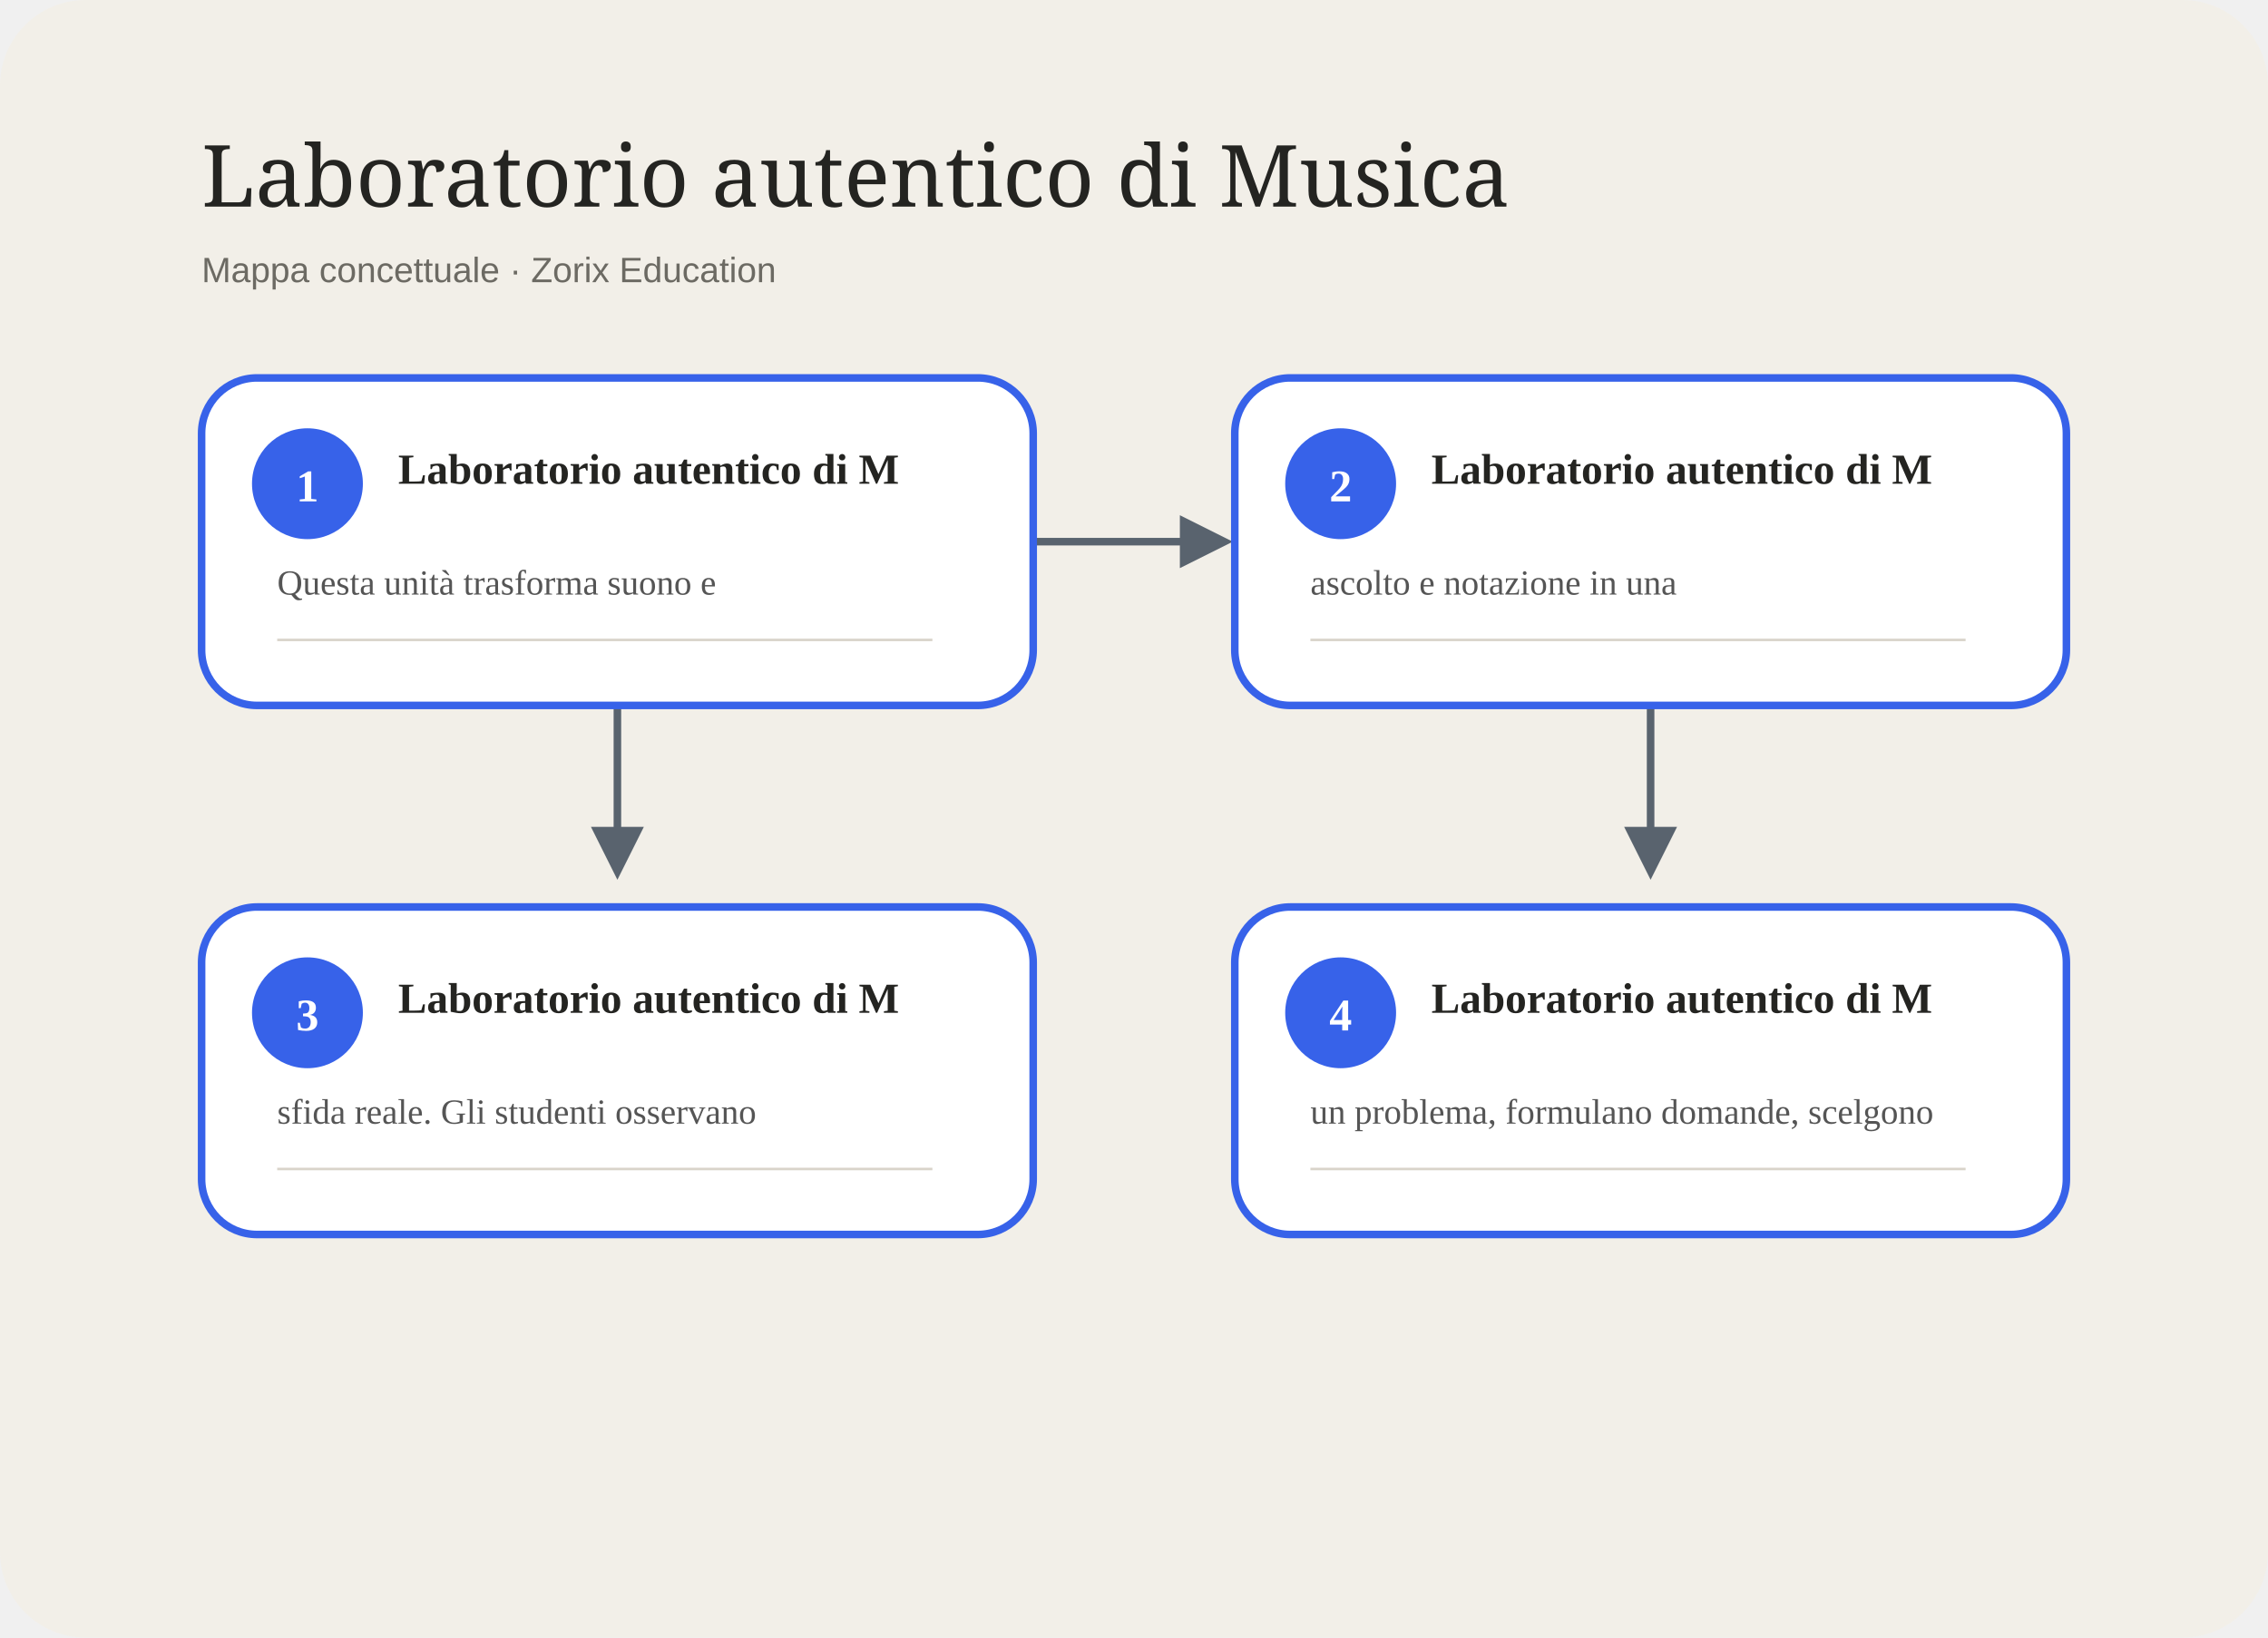
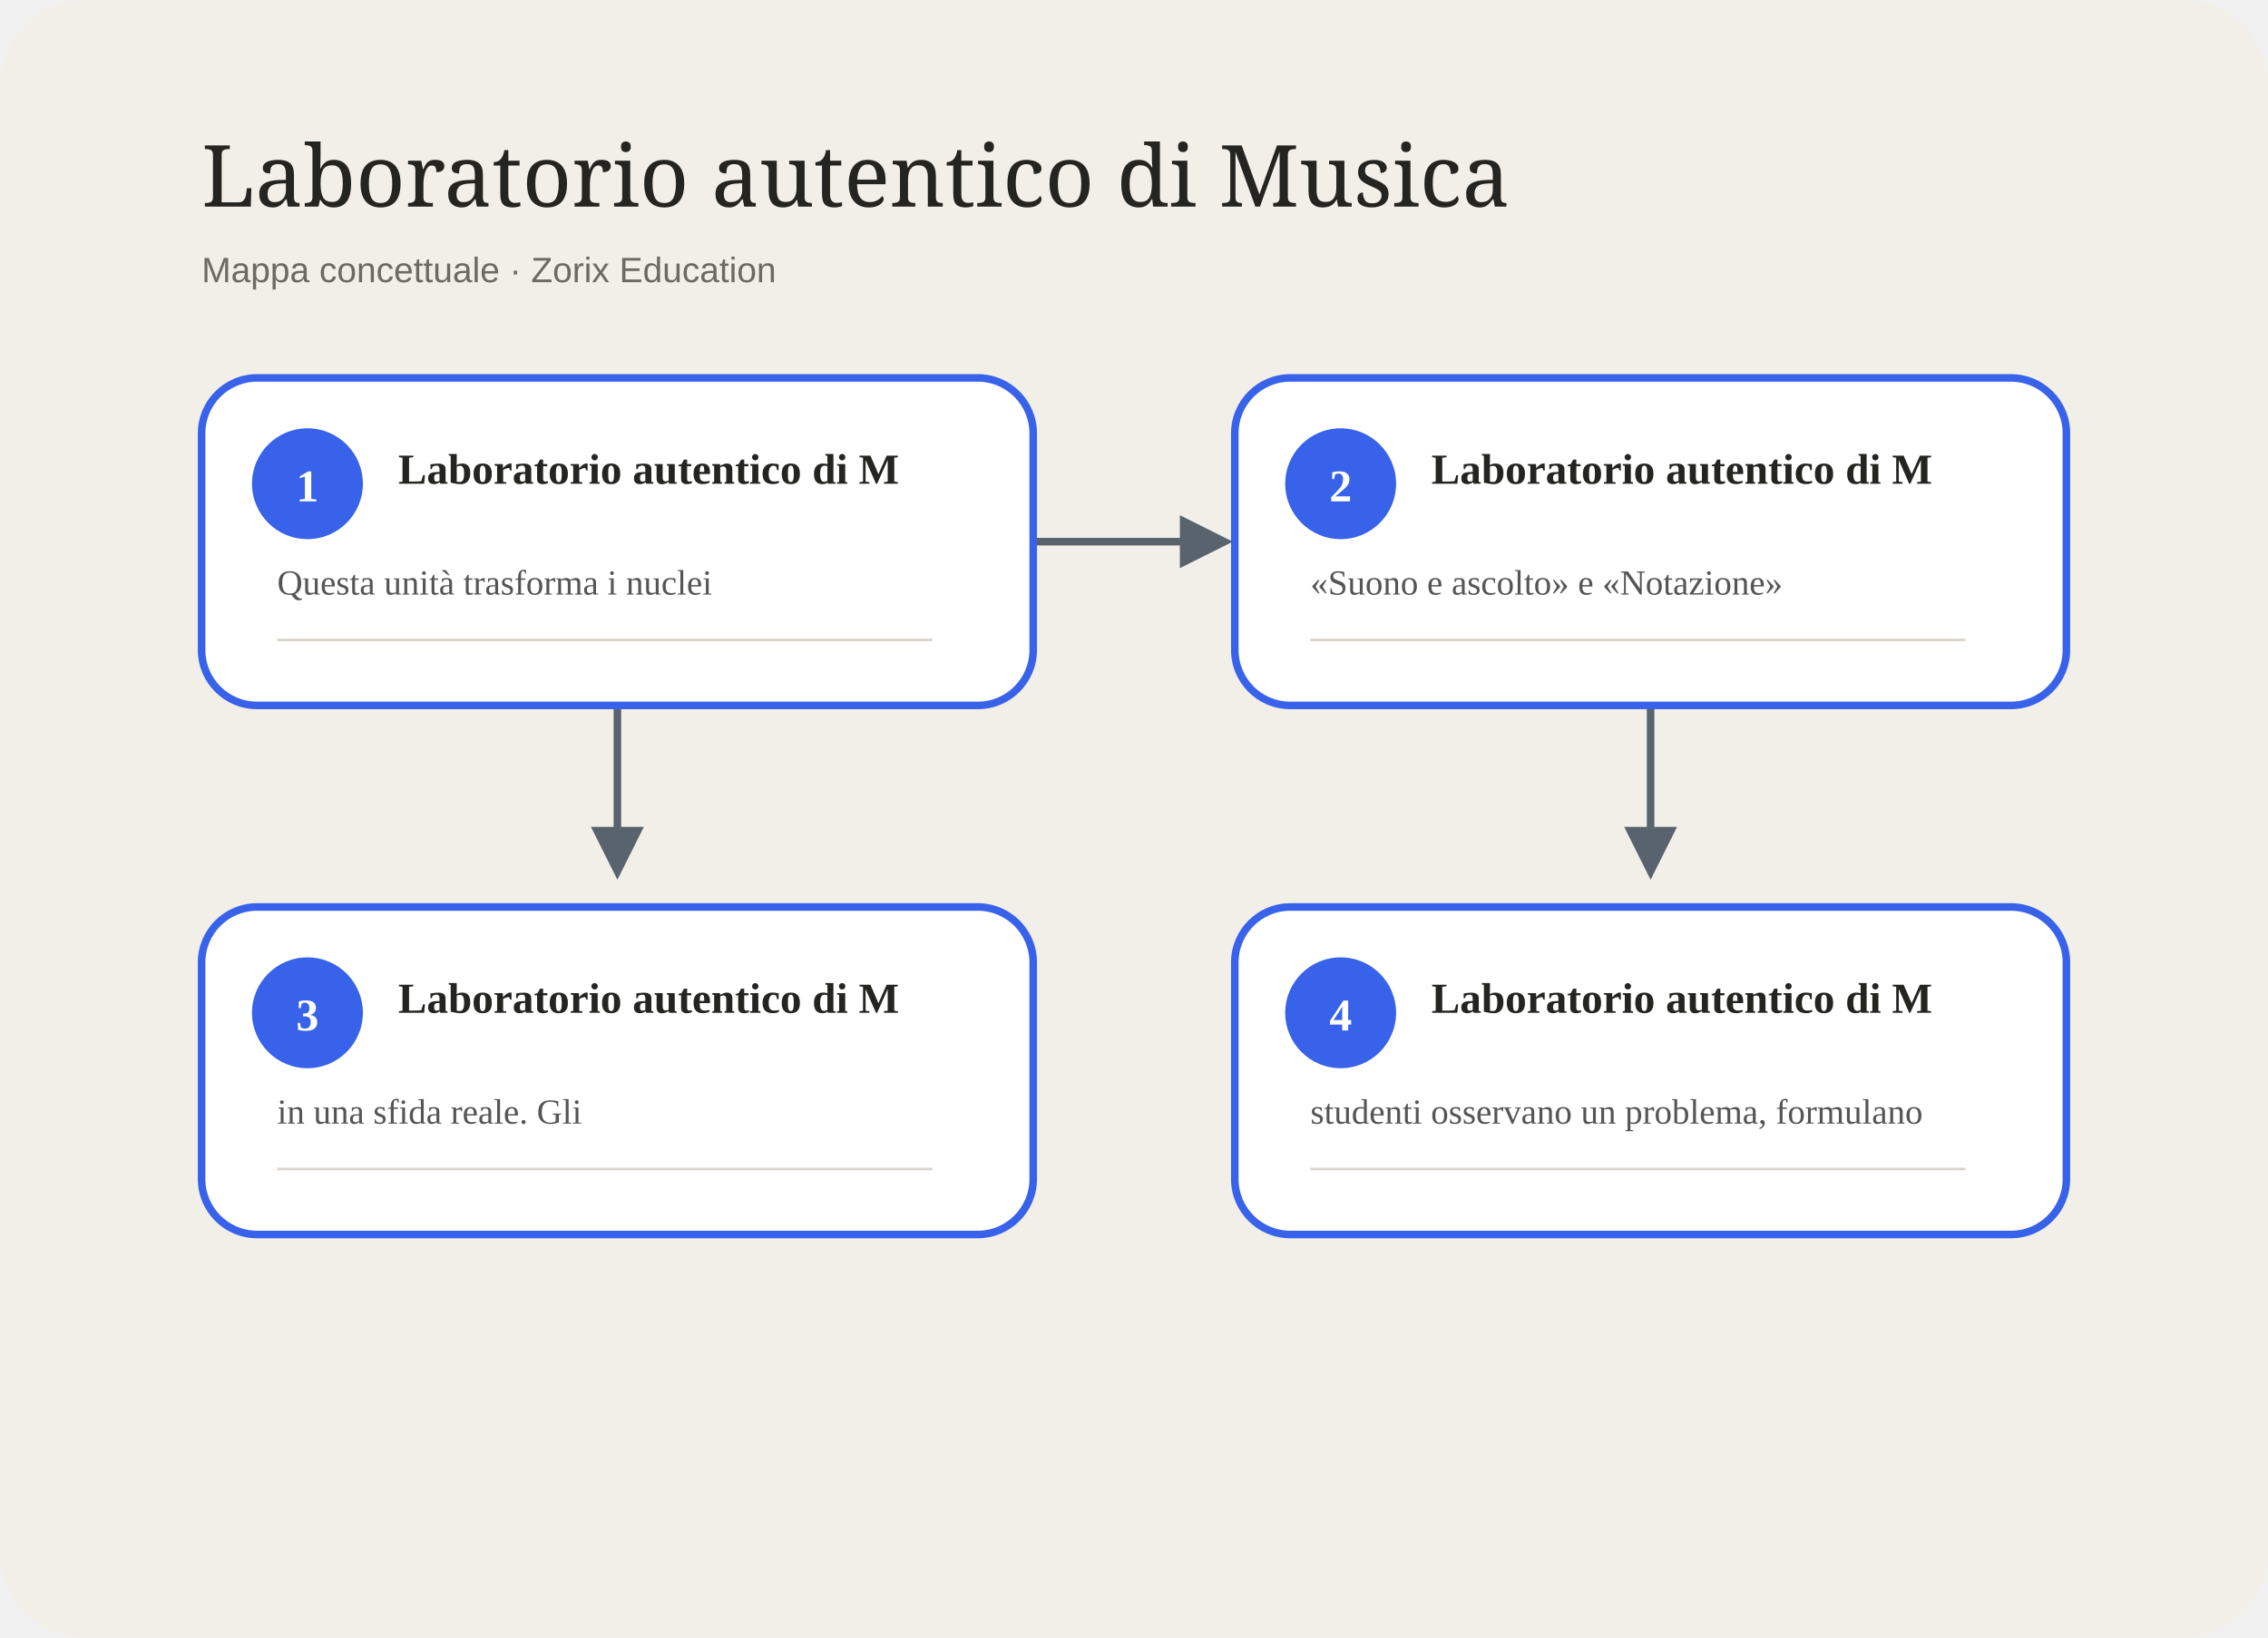
<svg xmlns="http://www.w3.org/2000/svg" width="900" height="650" viewBox="0 0 900 650" role="img" aria-labelledby="t d">
  <defs>
    <marker id="a" viewBox="0 0 10 10" refX="8" refY="5" markerWidth="7" markerHeight="7" orient="auto-start-reverse">
      <path d="M0 0L10 5L0 10z" fill="#59636e" />
    </marker>
  </defs>
  <rect width="900" height="650" rx="34" fill="#f2efe8" />
  <text x="80" y="82" font-family="Georgia,serif" font-size="34" fill="#242421">Laboratorio autentico di Musica</text>
  <text x="80" y="112" font-family="Arial,sans-serif" font-size="14" fill="#6c6a63">Mappa concettuale · Zorix Education</text>
  <path d="M410 215 H485" stroke="#59636e" stroke-width="3" marker-end="url(#a)" />
  <path d="M245 280 V345" stroke="#59636e" stroke-width="3" marker-end="url(#a)" />
  <path d="M655 280 V345" stroke="#59636e" stroke-width="3" marker-end="url(#a)" />
  <g transform="translate(80 150)">
    <rect width="330" height="130" rx="22" fill="#fff" stroke="#3762e9" stroke-width="3" />
    <circle cx="42" cy="42" r="22" fill="#3762e9" />
    <text x="42" y="49" text-anchor="middle" fill="white" font-size="18" font-weight="700">1</text>
    <text x="78" y="42" font-size="17" font-weight="700" fill="#242421">Laboratorio autentico di M</text>
-     <text x="30" y="86" font-size="14" fill="#555">Questa unità trasforma suono e</text>
+     <text x="30" y="86" font-size="14" fill="#555">Questa unità trasforma i nuclei</text>
    <path d="M30 104 H290" stroke="#d9d4ca" />
  </g>
  <g transform="translate(490 150)">
    <rect width="330" height="130" rx="22" fill="#fff" stroke="#3762e9" stroke-width="3" />
    <circle cx="42" cy="42" r="22" fill="#3762e9" />
    <text x="42" y="49" text-anchor="middle" fill="white" font-size="18" font-weight="700">2</text>
    <text x="78" y="42" font-size="17" font-weight="700" fill="#242421">Laboratorio autentico di M</text>
-     <text x="30" y="86" font-size="14" fill="#555">ascolto e notazione in una</text>
+     <text x="30" y="86" font-size="14" fill="#555">«Suono e ascolto» e «Notazione»</text>
    <path d="M30 104 H290" stroke="#d9d4ca" />
  </g>
  <g transform="translate(80 360)">
    <rect width="330" height="130" rx="22" fill="#fff" stroke="#3762e9" stroke-width="3" />
    <circle cx="42" cy="42" r="22" fill="#3762e9" />
    <text x="42" y="49" text-anchor="middle" fill="white" font-size="18" font-weight="700">3</text>
    <text x="78" y="42" font-size="17" font-weight="700" fill="#242421">Laboratorio autentico di M</text>
-     <text x="30" y="86" font-size="14" fill="#555">sfida reale. Gli studenti osservano</text>
+     <text x="30" y="86" font-size="14" fill="#555">in una sfida reale. Gli</text>
    <path d="M30 104 H290" stroke="#d9d4ca" />
  </g>
  <g transform="translate(490 360)">
    <rect width="330" height="130" rx="22" fill="#fff" stroke="#3762e9" stroke-width="3" />
    <circle cx="42" cy="42" r="22" fill="#3762e9" />
    <text x="42" y="49" text-anchor="middle" fill="white" font-size="18" font-weight="700">4</text>
    <text x="78" y="42" font-size="17" font-weight="700" fill="#242421">Laboratorio autentico di M</text>
-     <text x="30" y="86" font-size="14" fill="#555">un problema, formulano domande, scelgono</text>
+     <text x="30" y="86" font-size="14" fill="#555">studenti osservano un problema, formulano</text>
    <path d="M30 104 H290" stroke="#d9d4ca" />
  </g>
</svg>
